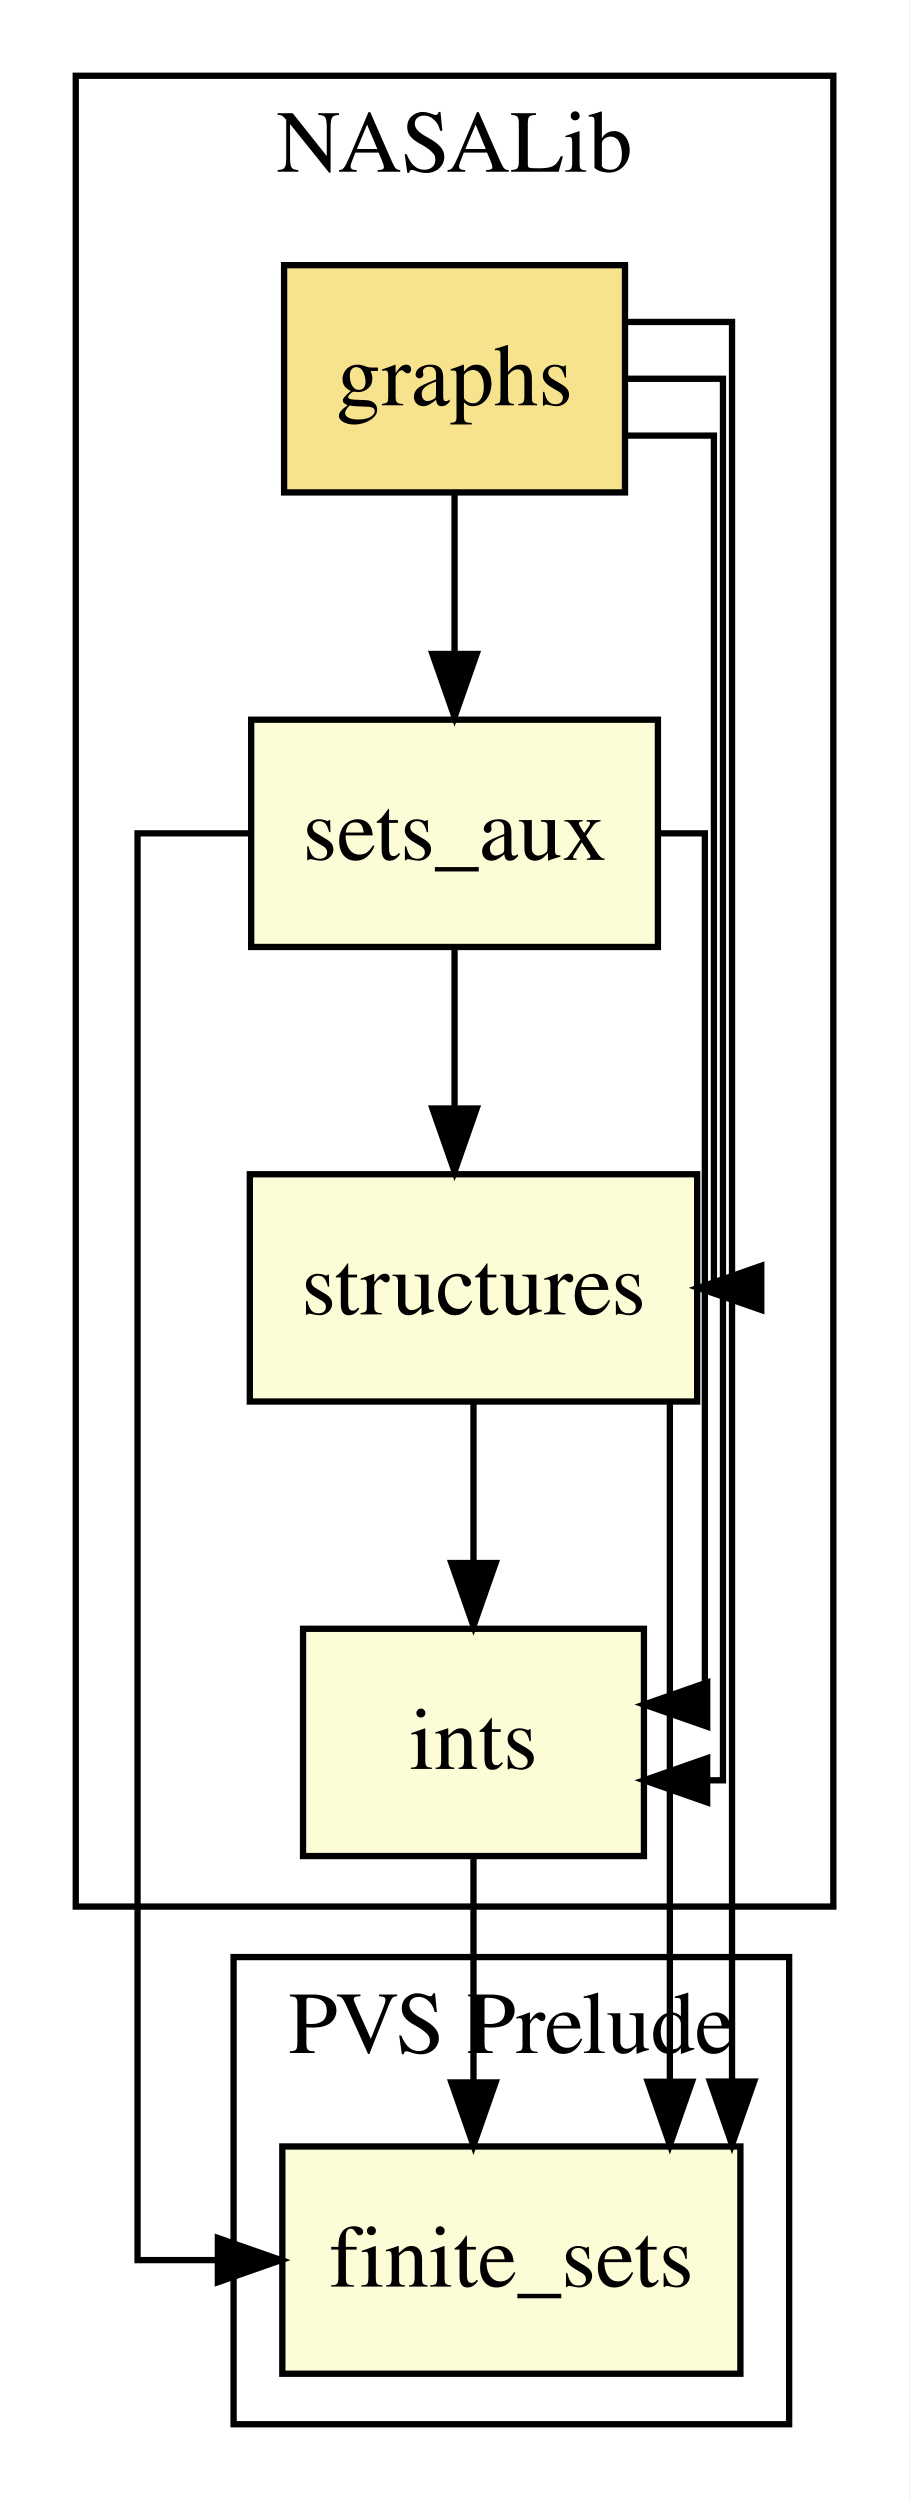
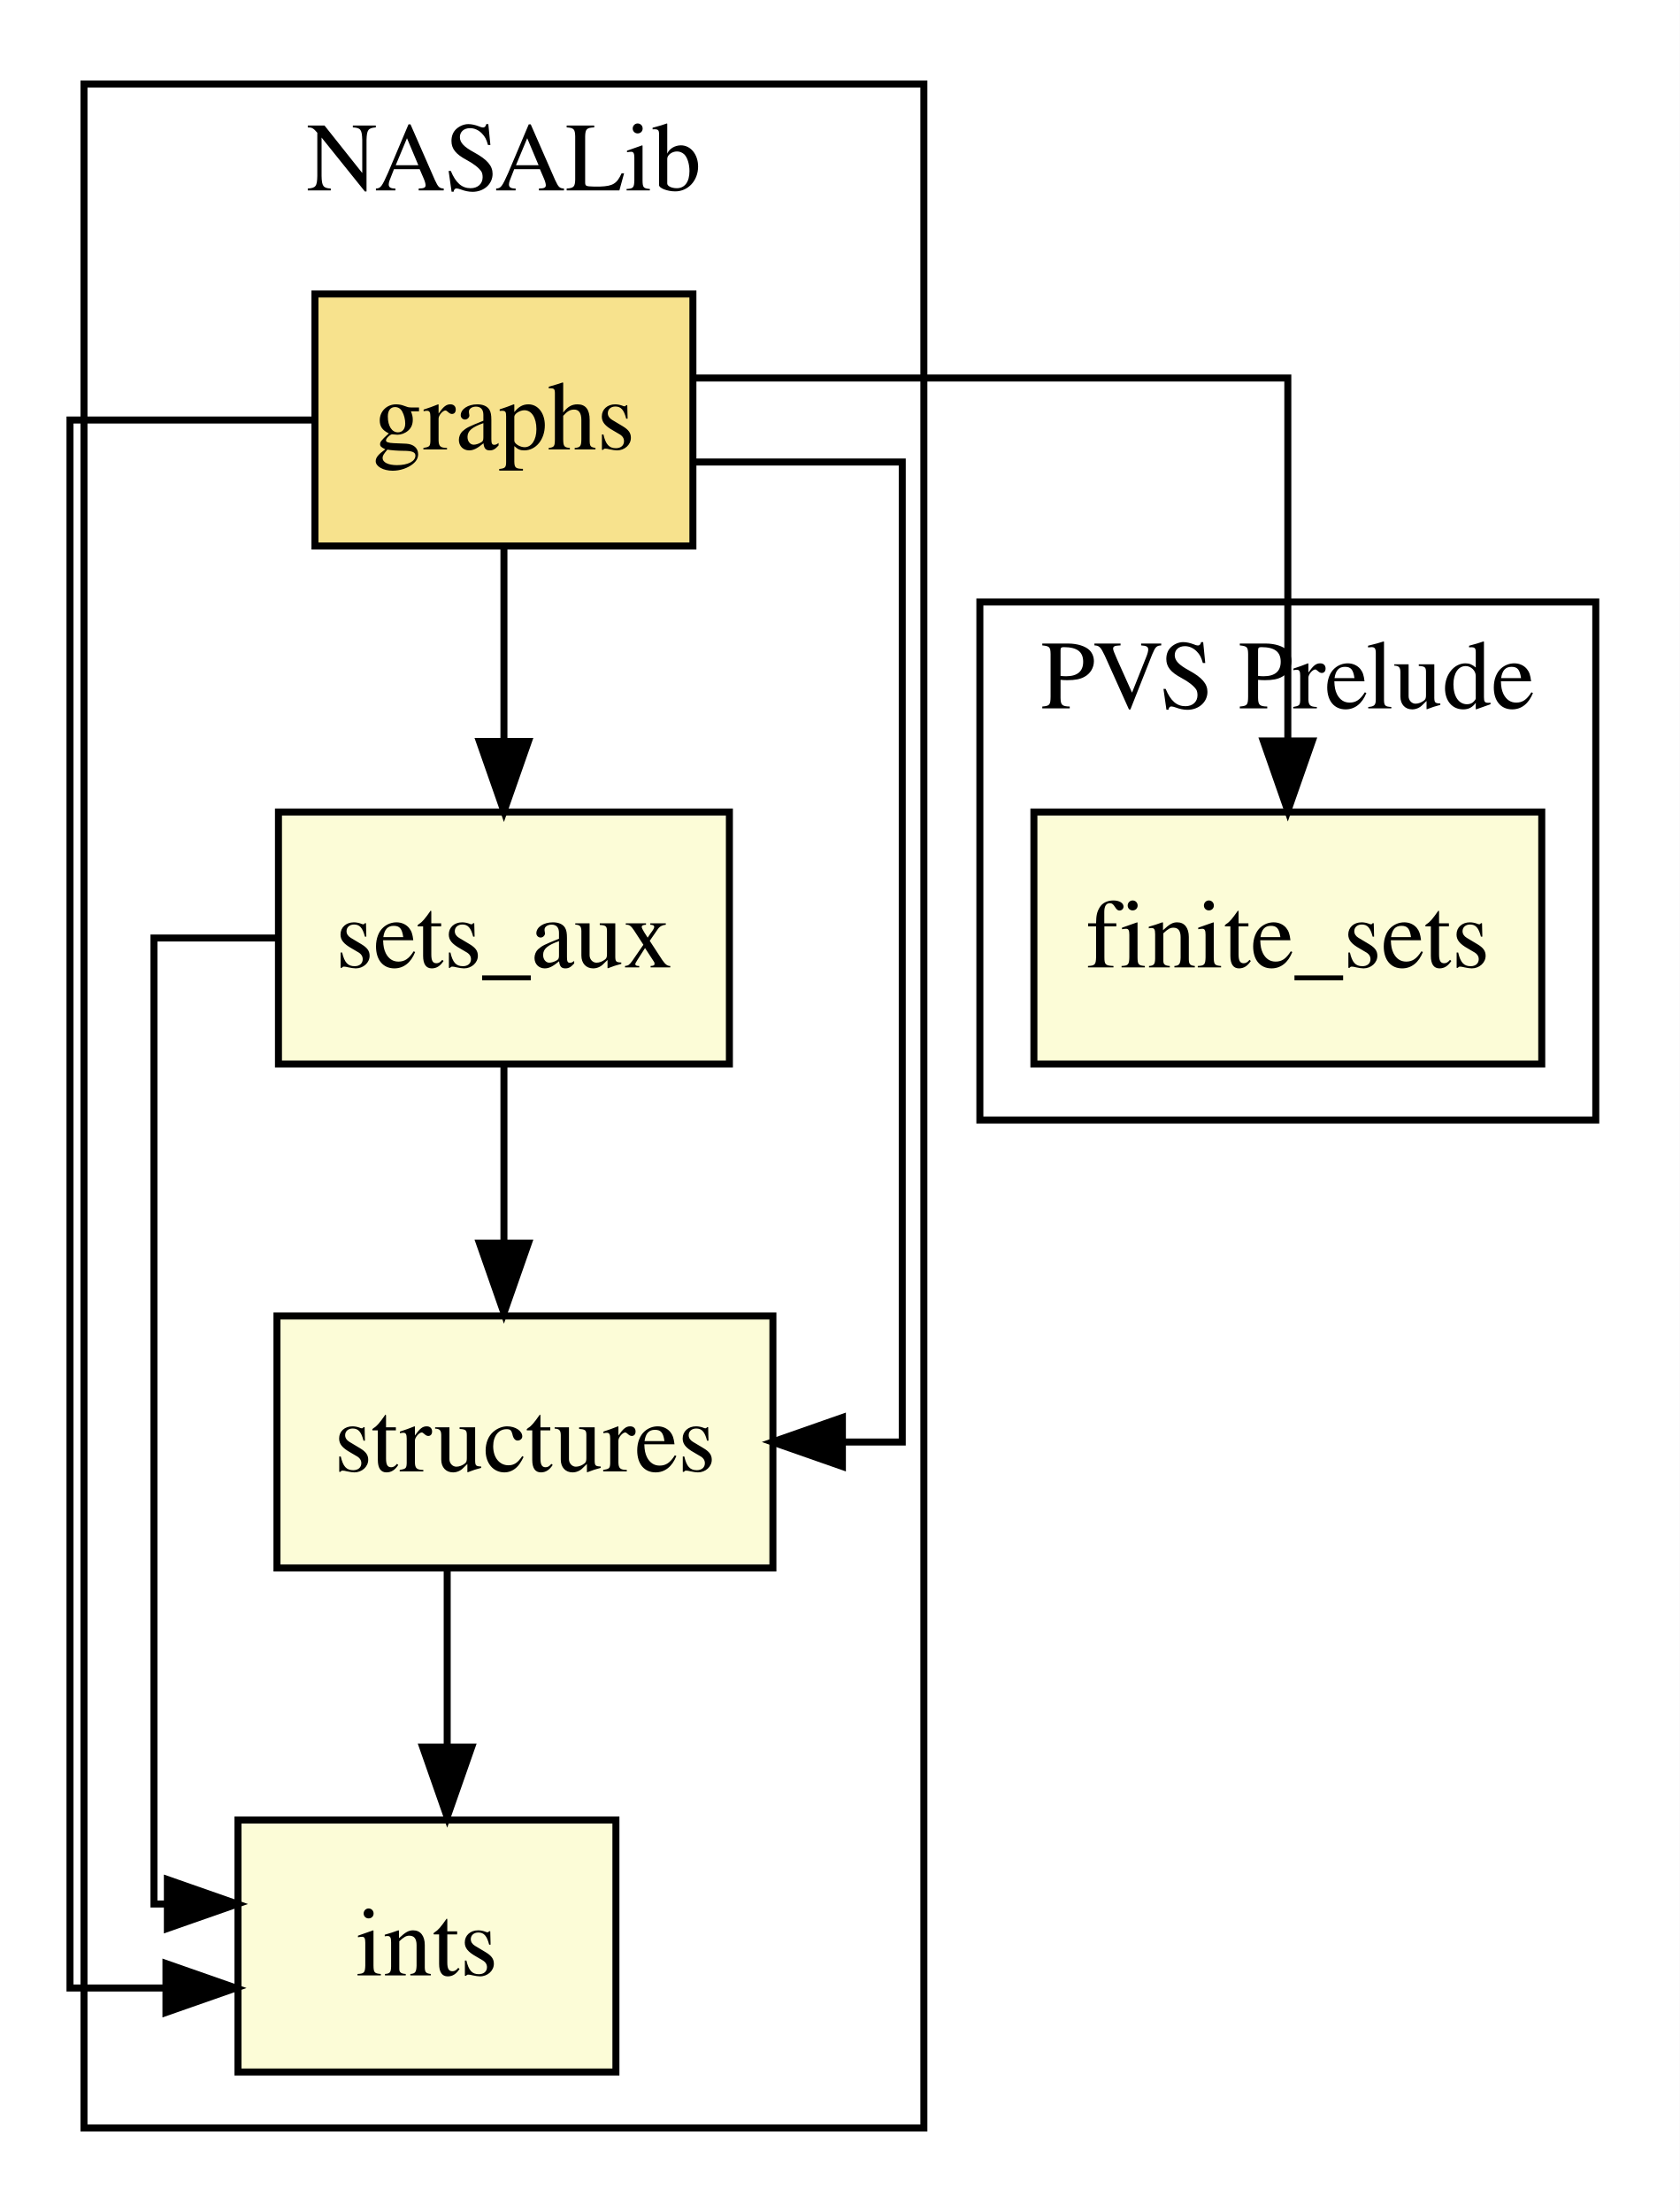
- <svg xmlns="http://www.w3.org/2000/svg" width="144pt" height="396pt" viewBox="0.00 0.00 144.00 396.00">
-   <g id="graph0" class="graph" transform="scale(1 1) rotate(0) translate(4 392)">
-     <polygon fill="#ffffff" stroke="transparent" points="-4,4 -4,-392 140,-392 140,4 -4,4" />
+ <svg xmlns="http://www.w3.org/2000/svg" width="240pt" height="316pt" viewBox="0.00 0.00 240.00 316.00">
+   <g id="graph0" class="graph" transform="scale(1 1) rotate(0) translate(4 312)">
+     <polygon fill="#ffffff" stroke="transparent" points="-4,4 -4,-312 236,-312 236,4 -4,4" />
    <g id="clust1" class="cluster">
-       <polygon fill="none" stroke="#000000" points="8,-90 8,-380 128,-380 128,-90 8,-90" />
-       <text text-anchor="middle" x="68" y="-364.8" font-family="Times,serif" font-size="14.00" fill="#000000">NASALib</text>
+       <polygon fill="none" stroke="#000000" points="8,-8 8,-300 128,-300 128,-8 8,-8" />
+       <text text-anchor="middle" x="68" y="-284.8" font-family="Times,serif" font-size="14.00" fill="#000000">NASALib</text>
    </g>
    <g id="clust2" class="cluster">
-       <polygon fill="none" stroke="#000000" points="33,-8 33,-82 121,-82 121,-8 33,-8" />
-       <text text-anchor="middle" x="77" y="-66.8" font-family="Times,serif" font-size="14.00" fill="#000000">PVS Prelude</text>
+       <polygon fill="none" stroke="#000000" points="136,-152 136,-226 224,-226 224,-152 136,-152" />
+       <text text-anchor="middle" x="180" y="-210.8" font-family="Times,serif" font-size="14.00" fill="#000000">PVS Prelude</text>
    </g>
    <g id="node1" class="node">
-       <polygon fill="#f7e28d" stroke="#000000" points="95,-350 41,-350 41,-314 95,-314 95,-350" />
-       <text text-anchor="middle" x="68" y="-327.8" font-family="Times,serif" font-size="14.00" fill="#000000">graphs</text>
+       <polygon fill="#f7e28d" stroke="#000000" points="95,-270 41,-270 41,-234 95,-234 95,-270" />
+       <text text-anchor="middle" x="68" y="-247.8" font-family="Times,serif" font-size="14.00" fill="#000000">graphs</text>
    </g>
    <g id="node2" class="node">
-       <polygon fill="#fcfcd7" stroke="#000000" points="98,-134 44,-134 44,-98 98,-98 98,-134" />
-       <text text-anchor="middle" x="71" y="-111.8" font-family="Times,serif" font-size="14.00" fill="#000000">ints</text>
+       <polygon fill="#fcfcd7" stroke="#000000" points="84,-52 30,-52 30,-16 84,-16 84,-52" />
+       <text text-anchor="middle" x="57" y="-29.8" font-family="Times,serif" font-size="14.00" fill="#000000">ints</text>
    </g>
    <g id="edge1" class="edge">
-       <path fill="none" stroke="#000000" d="M95.169,-332C103.502,-332 110.519,-332 110.519,-332 110.519,-332 110.519,-110 110.519,-110 110.519,-110 108.015,-110 108.015,-110" />
-       <polygon fill="#000000" stroke="#000000" points="108.015,-106.5 98.015,-110 108.015,-113.5 108.015,-106.5" />
+       <path fill="none" stroke="#000000" d="M40.986,-252C24.279,-252 6,-252 6,-252 6,-252 6,-28 6,-28 6,-28 19.708,-28 19.708,-28" />
+       <polygon fill="#000000" stroke="#000000" points="19.708,-31.5 29.708,-28 19.708,-24.5 19.708,-31.5" />
    </g>
    <g id="node3" class="node">
-       <polygon fill="#fcfcd7" stroke="#000000" points="100.214,-278 35.786,-278 35.786,-242 100.214,-242 100.214,-278" />
-       <text text-anchor="middle" x="68" y="-255.8" font-family="Times,serif" font-size="14.00" fill="#000000">sets_aux</text>
+       <polygon fill="#fcfcd7" stroke="#000000" points="100.214,-196 35.786,-196 35.786,-160 100.214,-160 100.214,-196" />
+       <text text-anchor="middle" x="68" y="-173.8" font-family="Times,serif" font-size="14.00" fill="#000000">sets_aux</text>
    </g>
    <g id="edge2" class="edge">
-       <path fill="none" stroke="#000000" d="M68,-313.831C68,-313.831 68,-288.413 68,-288.413" />
-       <polygon fill="#000000" stroke="#000000" points="71.5,-288.413 68,-278.413 64.5,-288.413 71.5,-288.413" />
+       <path fill="none" stroke="#000000" d="M68,-233.708C68,-233.708 68,-206.082 68,-206.082" />
+       <polygon fill="#000000" stroke="#000000" points="71.5,-206.082 68,-196.082 64.5,-206.082 71.5,-206.082" />
    </g>
    <g id="node4" class="node">
-       <polygon fill="#fcfcd7" stroke="#000000" points="106.429,-206 35.571,-206 35.571,-170 106.429,-170 106.429,-206" />
-       <text text-anchor="middle" x="71" y="-183.8" font-family="Times,serif" font-size="14.00" fill="#000000">structures</text>
+       <polygon fill="#fcfcd7" stroke="#000000" points="106.429,-124 35.571,-124 35.571,-88 106.429,-88 106.429,-124" />
+       <text text-anchor="middle" x="71" y="-101.8" font-family="Times,serif" font-size="14.00" fill="#000000">structures</text>
    </g>
    <g id="edge3" class="edge">
-       <path fill="none" stroke="#000000" d="M95.175,-323C102.815,-323 109.084,-323 109.084,-323 109.084,-323 109.084,-188 109.084,-188 109.084,-188 108.834,-188 108.834,-188" />
-       <polygon fill="#000000" stroke="#000000" points="116.585,-184.5 106.585,-188 116.585,-191.5 116.585,-184.5" />
+       <path fill="none" stroke="#000000" d="M95.123,-246C109.781,-246 124.912,-246 124.912,-246 124.912,-246 124.912,-106 124.912,-106 124.912,-106 116.359,-106 116.359,-106" />
+       <polygon fill="#000000" stroke="#000000" points="116.359,-102.5 106.359,-106 116.359,-109.5 116.359,-102.5" />
    </g>
    <g id="node5" class="node">
-       <polygon fill="#fcfcd7" stroke="#000000" points="113.28,-52 40.72,-52 40.72,-16 113.28,-16 113.28,-52" />
-       <text text-anchor="middle" x="77" y="-29.8" font-family="Times,serif" font-size="14.00" fill="#000000">finite_sets</text>
+       <polygon fill="#fcfcd7" stroke="#000000" points="216.28,-196 143.72,-196 143.72,-160 216.28,-160 216.28,-196" />
+       <text text-anchor="middle" x="180" y="-173.8" font-family="Times,serif" font-size="14.00" fill="#000000">finite_sets</text>
    </g>
    <g id="edge4" class="edge">
-       <path fill="none" stroke="#000000" d="M95.086,-341C104.132,-341 111.954,-341 111.954,-341 111.954,-341 111.954,-62.285 111.954,-62.285" />
-       <polygon fill="#000000" stroke="#000000" points="115.455,-62.285 111.954,-52.285 108.455,-62.285 115.455,-62.285" />
+       <path fill="none" stroke="#000000" d="M95.112,-258C128.259,-258 180,-258 180,-258 180,-258 180,-206.153 180,-206.153" />
+       <polygon fill="#000000" stroke="#000000" points="183.5,-206.153 180,-196.153 176.5,-206.153 183.5,-206.153" />
    </g>
    <g id="edge5" class="edge">
-       <path fill="none" stroke="#000000" d="M71,-97.802C71,-97.802 71,-62.148 71,-62.148" />
-       <polygon fill="#000000" stroke="#000000" points="74.5,-62.148 71,-52.148 67.5,-62.148 74.5,-62.148" />
+       <path fill="none" stroke="#000000" d="M35.769,-178C26.094,-178 18,-178 18,-178 18,-178 18,-40 18,-40 18,-40 19.913,-40 19.913,-40" />
+       <polygon fill="#000000" stroke="#000000" points="19.913,-43.5 29.913,-40 19.913,-36.5 19.913,-43.5" />
    </g>
    <g id="edge6" class="edge">
-       <path fill="none" stroke="#000000" d="M100.377,-260C104.684,-260 107.649,-260 107.649,-260 107.649,-260 107.649,-122 107.649,-122 107.649,-122 106.686,-122 106.686,-122" />
-       <polygon fill="#000000" stroke="#000000" points="108.02,-118.5 98.02,-122 108.02,-125.5 108.02,-118.5" />
+       <path fill="none" stroke="#000000" d="M68,-159.831C68,-159.831 68,-134.413 68,-134.413" />
+       <polygon fill="#000000" stroke="#000000" points="71.5,-134.413 68,-124.413 64.5,-134.413 71.5,-134.413" />
    </g>
    <g id="edge7" class="edge">
-       <path fill="none" stroke="#000000" d="M68,-241.831C68,-241.831 68,-216.413 68,-216.413" />
-       <polygon fill="#000000" stroke="#000000" points="71.5,-216.413 68,-206.413 64.5,-216.413 71.5,-216.413" />
-     </g>
-     <g id="edge8" class="edge">
-       <path fill="none" stroke="#000000" d="M35.631,-260C25.915,-260 17.786,-260 17.786,-260 17.786,-260 17.786,-34 17.786,-34 17.786,-34 30.51,-34 30.51,-34" />
-       <polygon fill="#000000" stroke="#000000" points="30.51,-37.5 40.51,-34 30.51,-30.5 30.51,-37.5" />
-     </g>
-     <g id="edge9" class="edge">
-       <path fill="none" stroke="#000000" d="M71,-169.831C71,-169.831 71,-144.413 71,-144.413" />
-       <polygon fill="#000000" stroke="#000000" points="74.5,-144.413 71,-134.413 67.5,-144.413 74.5,-144.413" />
-     </g>
-     <g id="edge10" class="edge">
-       <path fill="none" stroke="#000000" d="M102.107,-169.729C102.107,-169.729 102.107,-62.247 102.107,-62.247" />
-       <polygon fill="#000000" stroke="#000000" points="105.607,-62.247 102.107,-52.247 98.607,-62.247 105.607,-62.247" />
+       <path fill="none" stroke="#000000" d="M59.893,-87.831C59.893,-87.831 59.893,-62.413 59.893,-62.413" />
+       <polygon fill="#000000" stroke="#000000" points="63.393,-62.413 59.893,-52.413 56.393,-62.413 63.393,-62.413" />
    </g>
  </g>
</svg>
